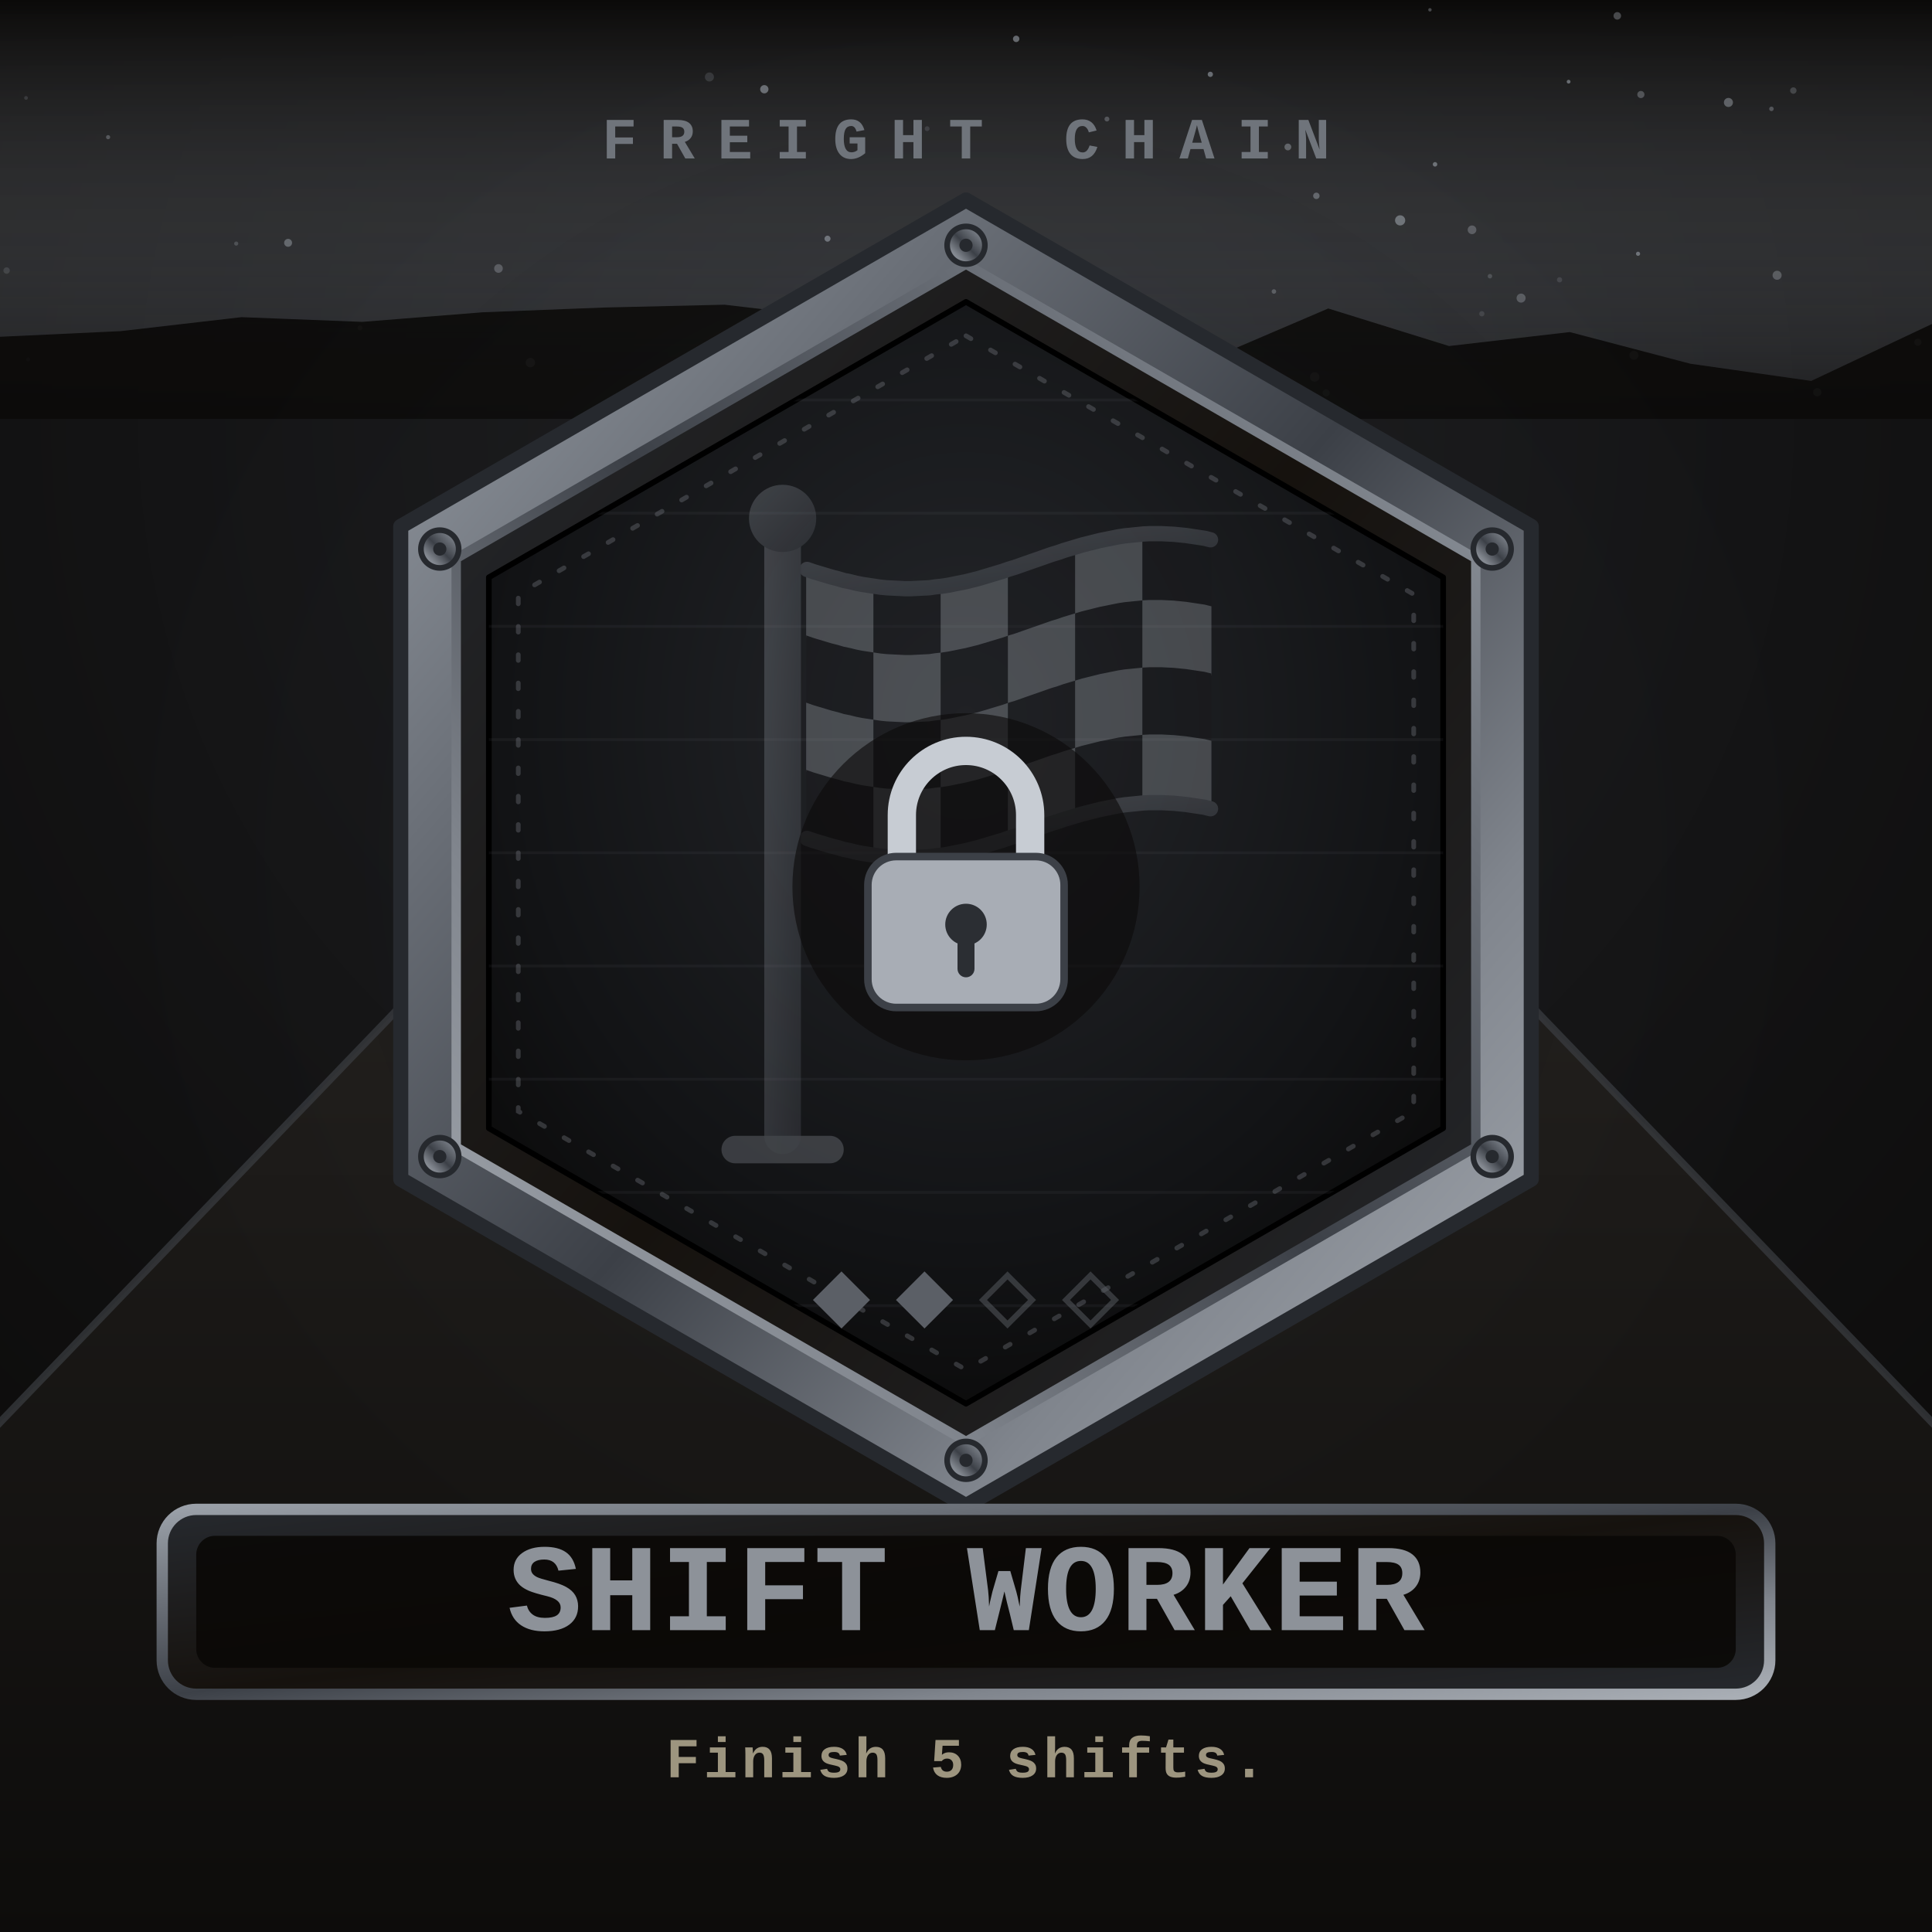
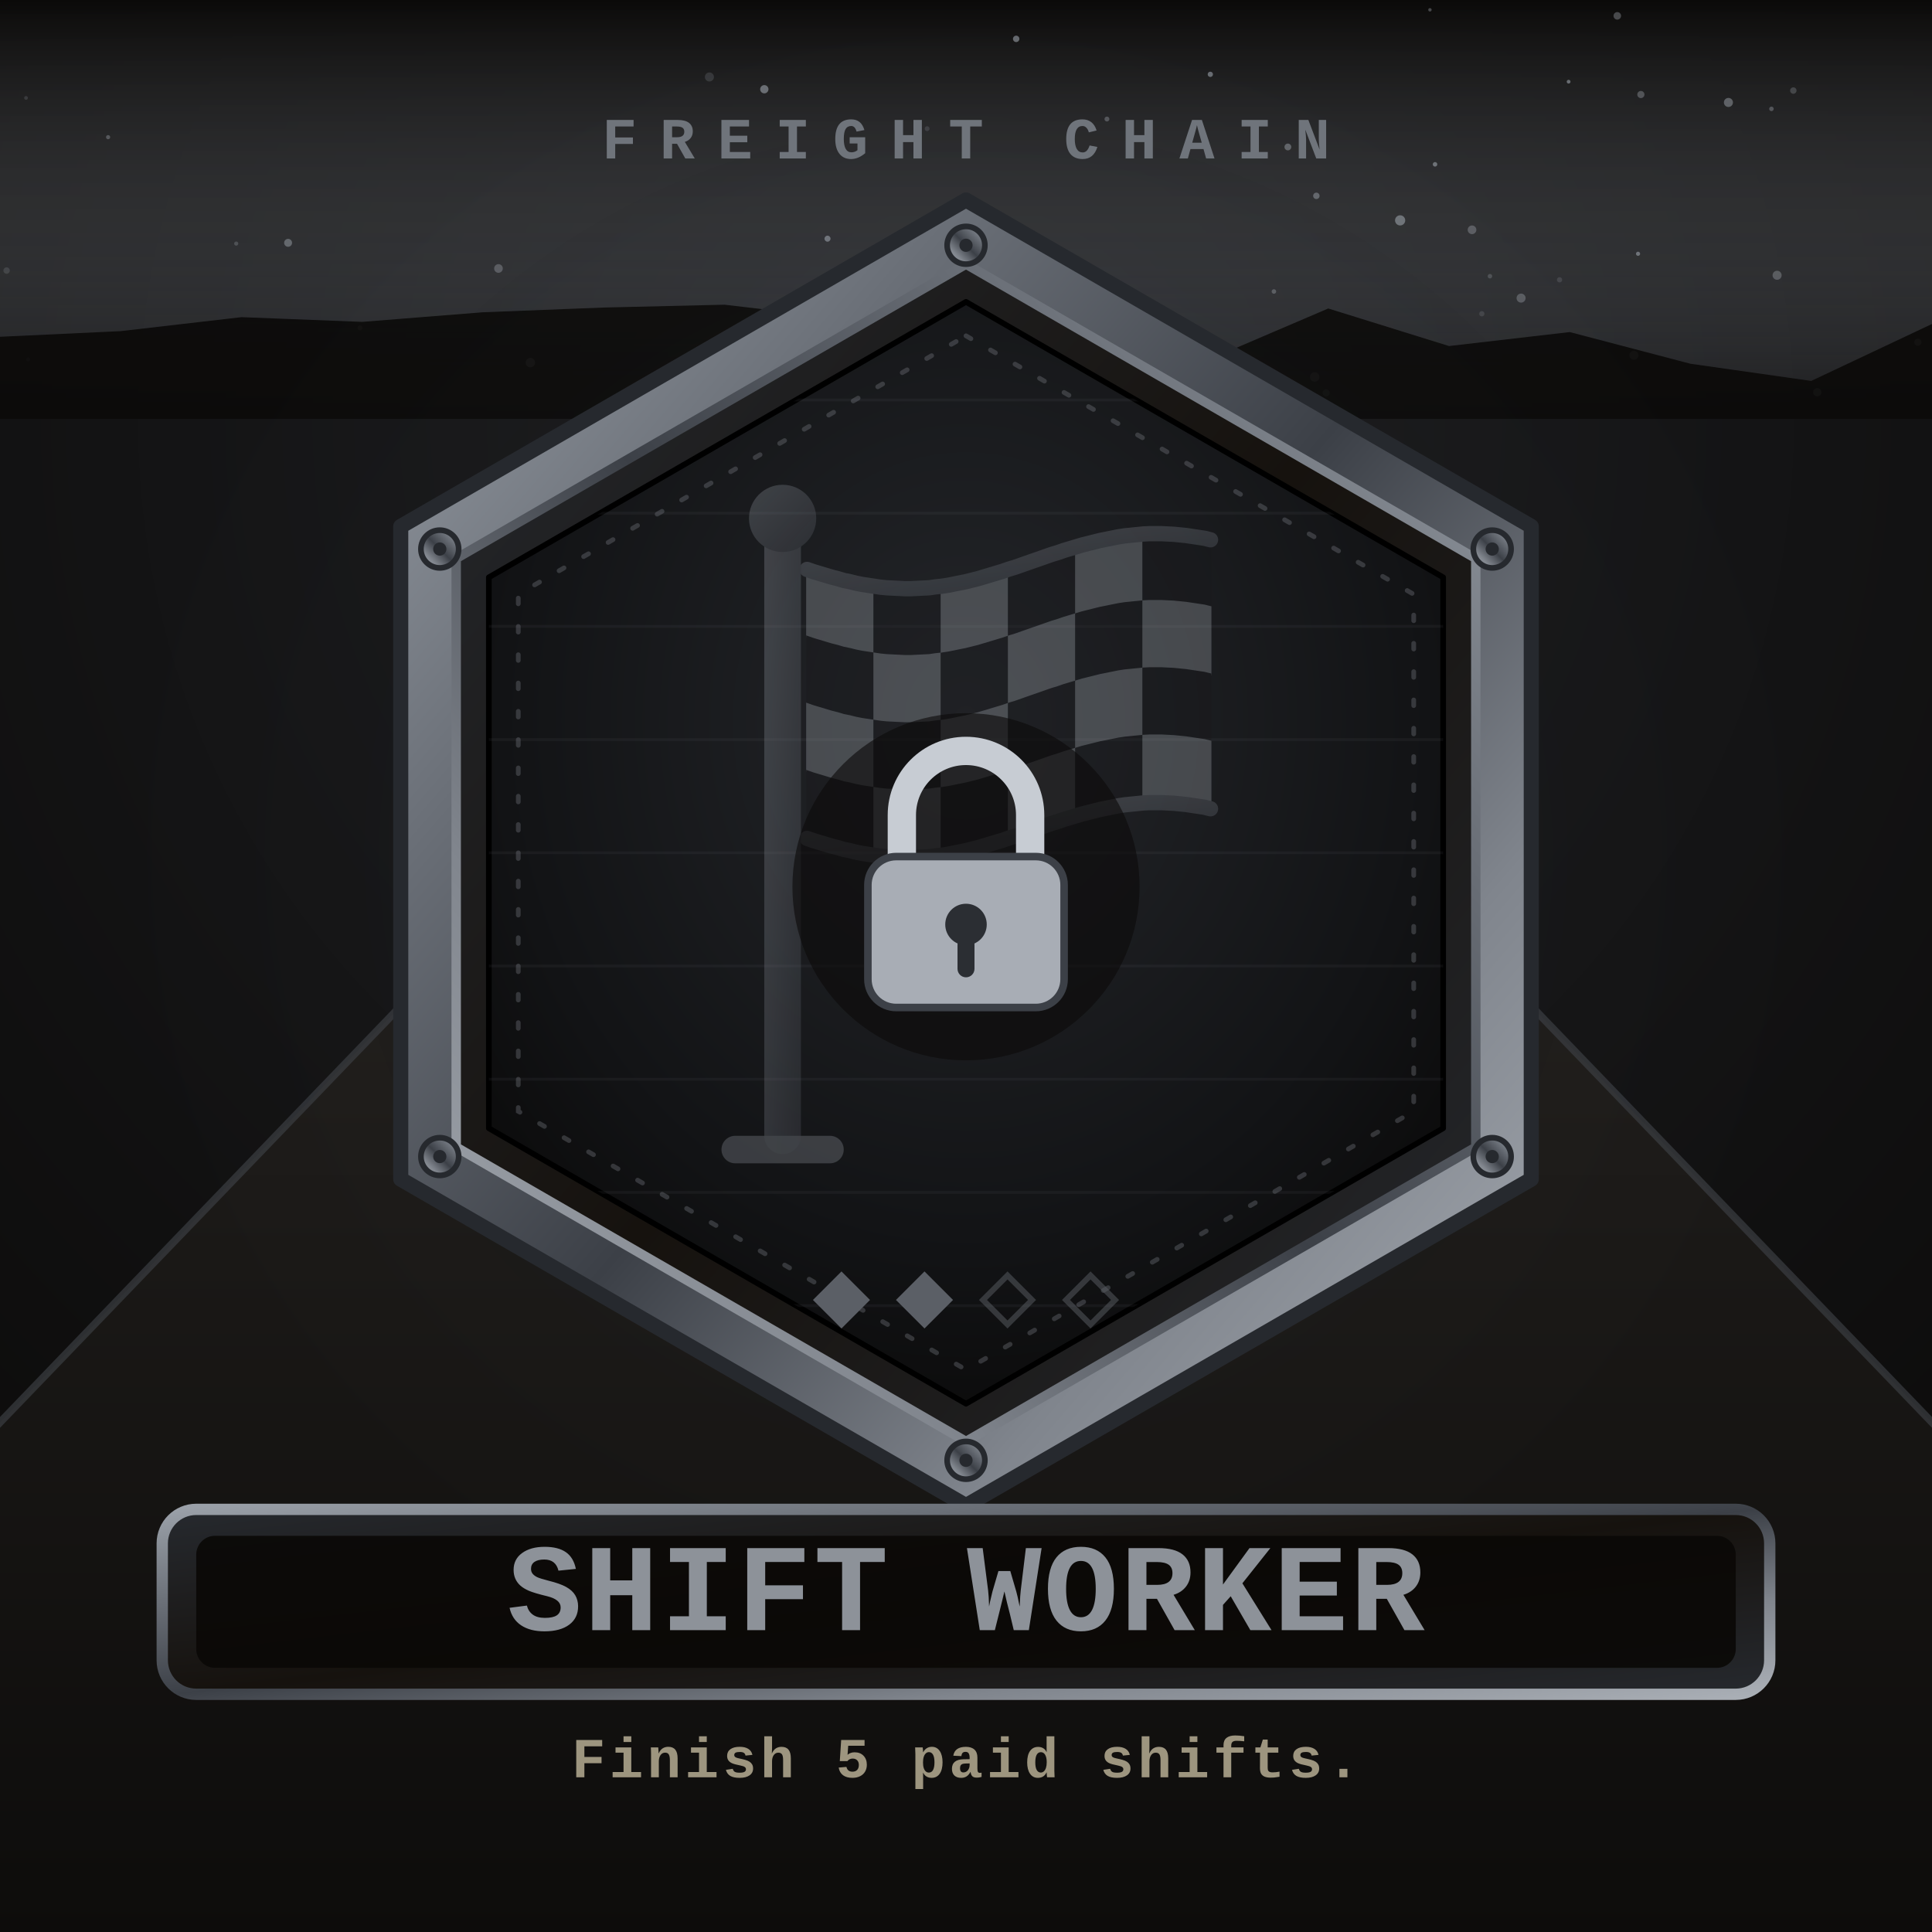
<svg xmlns="http://www.w3.org/2000/svg" width="1024" height="1024" viewBox="0 0 1024 1024" role="img" aria-label="Shift Worker – Freight Chain achievement (locked)">
  <defs>
    <radialGradient id="bg" cx="50%" cy="22%" r="85%">
      <stop offset="0" stop-color="#1c1d20" />
      <stop offset="1" stop-color="#0b0a09" />
    </radialGradient>
    <linearGradient id="sky" x1="0" y1="0" x2="0" y2="1">
      <stop offset="0" stop-color="#0b0a09" />
      <stop offset="1" stop-color="#7b7f86" stop-opacity="0.1" />
    </linearGradient>
    <linearGradient id="road" x1="0" y1="0" x2="0" y2="1">
      <stop offset="0" stop-color="#2a2724" />
      <stop offset="1" stop-color="#0d0c0b" />
    </linearGradient>
    <linearGradient id="rim" x1="0" y1="0" x2="1" y2="1">
      <stop offset="0%" stop-color="#9aa0a8" />
      <stop offset="25%" stop-color="#6a6f77" />
      <stop offset="50%" stop-color="#3c4047" />
      <stop offset="75%" stop-color="#80858d" />
      <stop offset="100%" stop-color="#a9aeb5" />
    </linearGradient>
    <linearGradient id="rimB" x1="1" y1="0" x2="0" y2="1">
      <stop offset="0%" stop-color="#9aa0a8" />
      <stop offset="25%" stop-color="#6a6f77" />
      <stop offset="50%" stop-color="#3c4047" />
      <stop offset="75%" stop-color="#80858d" />
      <stop offset="100%" stop-color="#a9aeb5" />
    </linearGradient>
    <linearGradient id="bevel" x1="0" y1="0" x2="1" y2="1">
      <stop offset="0" stop-color="#26292e" />
      <stop offset=".5" stop-color="#16120e" />
      <stop offset="1" stop-color="#26292e" />
    </linearGradient>
    <radialGradient id="plate" cx="50%" cy="38%" r="75%">
      <stop offset="0" stop-color="#24262a" />
      <stop offset=".65" stop-color="#121315" />
      <stop offset="1" stop-color="#070605" />
    </radialGradient>
    <radialGradient id="halo" cx="50%" cy="50%" r="50%">
      <stop offset="0" stop-color="#7b7f86" stop-opacity="0.06" />
      <stop offset="1" stop-color="#7b7f86" stop-opacity="0" />
    </radialGradient>
    <linearGradient id="ga" x1="0" y1="0" x2="1" y2="1">
      <stop offset="0" stop-color="#8b9099" />
      <stop offset="1" stop-color="#4c5058" />
    </linearGradient>
    <linearGradient id="sheen" x1="0" y1="0" x2="1" y2="1">
      <stop offset="0" stop-color="#fff" stop-opacity="0" />
      <stop offset=".45" stop-color="#fff" stop-opacity="0" />
      <stop offset=".5" stop-color="#fff" stop-opacity="0" />
      <stop offset=".56" stop-color="#fff" stop-opacity="0" />
      <stop offset="1" stop-color="#fff" stop-opacity="0" />
    </linearGradient>
    <filter id="glow" x="-30%" y="-30%" width="160%" height="160%">
      <feGaussianBlur stdDeviation="9" result="b" />
      <feMerge>
        <feMergeNode in="b" />
        <feMergeNode in="SourceGraphic" />
      </feMerge>
    </filter>
  </defs>
  <rect width="1024" height="1024" fill="url(#bg)" />
  <rect width="1024" height="222" fill="url(#sky)" />
  <circle cx="1016.5" cy="181.4" r="1.9" fill="#9aa0a8" opacity="0.5" />
  <circle cx="586.7" cy="63.1" r="1.3" fill="#9aa0a8" opacity="0.4" />
  <circle cx="757.9" cy="5.2" r="0.9" fill="#9aa0a8" opacity="0.4" />
  <circle cx="152.7" cy="128.7" r="2.1" fill="#9aa0a8" opacity="0.5" />
  <circle cx="682.6" cy="77.9" r="1.8" fill="#9aa0a8" opacity="0.5" />
  <circle cx="590.8" cy="157.9" r="1.5" fill="#9aa0a8" opacity="0.5" />
  <circle cx="491.4" cy="68.2" r="1.3" fill="#9aa0a8" opacity="0.2" />
  <circle cx="57.3" cy="72.7" r="1.1" fill="#9aa0a8" opacity="0.4" />
  <circle cx="353.3" cy="69.1" r="1.4" fill="#9aa0a8" opacity="0.5" />
  <circle cx="938.9" cy="57.7" r="1.2" fill="#9aa0a8" opacity="0.4" />
  <circle cx="641.5" cy="39.4" r="1.4" fill="#9aa0a8" opacity="0.6" />
  <circle cx="190.8" cy="173.8" r="1.3" fill="#9aa0a8" opacity="0.4" />
  <circle cx="941.9" cy="145.9" r="2.4" fill="#9aa0a8" opacity="0.4" />
  <circle cx="950.5" cy="48" r="1.7" fill="#9aa0a8" opacity="0.3" />
  <circle cx="857.2" cy="8.4" r="2" fill="#9aa0a8" opacity="0.4" />
  <circle cx="376" cy="40.8" r="2.4" fill="#9aa0a8" opacity="0.2" />
  <circle cx="507.9" cy="208.4" r="2.4" fill="#9aa0a8" opacity="0.2" />
  <circle cx="760.6" cy="87.1" r="1.2" fill="#9aa0a8" opacity="0.6" />
  <circle cx="868.2" cy="134.5" r="1.1" fill="#9aa0a8" opacity="0.6" />
  <circle cx="696.8" cy="199.8" r="2.5" fill="#9aa0a8" opacity="0.5" />
  <circle cx="281.1" cy="192.2" r="2.5" fill="#9aa0a8" opacity="0.6" />
  <circle cx="14.9" cy="190.5" r="1.1" fill="#9aa0a8" opacity="0.3" />
  <circle cx="826.6" cy="148.3" r="1.4" fill="#9aa0a8" opacity="0.2" />
  <circle cx="916.1" cy="54.3" r="2.4" fill="#9aa0a8" opacity="0.5" />
  <circle cx="866" cy="188.3" r="2.4" fill="#9aa0a8" opacity="0.5" />
  <circle cx="405.1" cy="47.3" r="2.2" fill="#9aa0a8" opacity="0.6" />
  <circle cx="322.4" cy="213.7" r="1.4" fill="#9aa0a8" opacity="0.5" />
  <circle cx="789.7" cy="146.4" r="1.2" fill="#9aa0a8" opacity="0.3" />
  <circle cx="697.7" cy="103.8" r="1.7" fill="#9aa0a8" opacity="0.5" />
  <circle cx="675.2" cy="154.5" r="1.2" fill="#9aa0a8" opacity="0.4" />
  <circle cx="785.4" cy="166.3" r="1.4" fill="#9aa0a8" opacity="0.2" />
  <circle cx="125.2" cy="129.1" r="1.1" fill="#9aa0a8" opacity="0.3" />
  <circle cx="479.7" cy="177.4" r="2.3" fill="#9aa0a8" opacity="0.5" />
  <circle cx="742.1" cy="116.8" r="2.7" fill="#9aa0a8" opacity="0.6" />
  <circle cx="806.2" cy="158" r="2.4" fill="#9aa0a8" opacity="0.4" />
  <circle cx="3.5" cy="143.4" r="1.7" fill="#9aa0a8" opacity="0.2" />
  <circle cx="538.6" cy="20.6" r="1.7" fill="#9aa0a8" opacity="0.6" />
  <circle cx="869.7" cy="50.1" r="1.9" fill="#9aa0a8" opacity="0.4" />
  <circle cx="264.2" cy="142.3" r="2.3" fill="#9aa0a8" opacity="0.4" />
  <circle cx="13.8" cy="51.9" r="1" fill="#9aa0a8" opacity="0.2" />
  <circle cx="780.2" cy="121.8" r="2.3" fill="#9aa0a8" opacity="0.4" />
  <circle cx="438.6" cy="126.5" r="1.6" fill="#9aa0a8" opacity="0.6" />
  <circle cx="963.2" cy="207.9" r="2.2" fill="#9aa0a8" opacity="0.5" />
  <circle cx="702.9" cy="208.2" r="1.9" fill="#9aa0a8" opacity="0.4" />
  <circle cx="831.4" cy="43.3" r="1" fill="#9aa0a8" opacity="0.6" />
  <circle cx="496.6" cy="176.4" r="1.6" fill="#9aa0a8" opacity="0.4" />
  <path d="M0 222L0 178.5L64 175.5L128 168.1L192 170.6L256 165.5L320 163L384 161.5L448 169L512 192.7L576 196.2L640 190.9L704 163.5L768 183.4L832 176L896 192.8L960 201.9L1024 171.7L1024 222Z" fill="#0a0908" opacity=".9" />
  <polygon points="512,222 -260,1024 1284,1024" fill="url(#road)" />
  <line x1="512" y1="222" x2="-260" y2="1024" stroke="#3a3d42" stroke-width="4" opacity=".7" />
  <line x1="512" y1="222" x2="1284" y2="1024" stroke="#3a3d42" stroke-width="4" opacity=".7" />
  <polygon points="510.4,222.9 513.6,222.9 514.1,247 509.9,247" fill="#5b5f66" opacity="0.5" />
  <polygon points="508.8,296.6 515.2,296.6 516.4,349.9 507.6,349.9" fill="#5b5f66" opacity="0.5" />
  <polygon points="505.8,428.4 518.2,428.4 519.8,502.4 504.2,502.4" fill="#5b5f66" opacity="0.5" />
  <polygon points="501.9,603.9 522.1,603.9 524.1,695.3 499.9,695.3" fill="#5b5f66" opacity="0.5" />
  <circle cx="512" cy="452" r="470" fill="url(#halo)" />
  <text x="512" y="84" text-anchor="middle" font-family="ui-monospace,'SF Mono',Menlo,Consolas,'Liberation Mono','DejaVu Sans Mono',monospace" font-size="31" font-weight="700" fill="#6f747b" letter-spacing="12">FREIGHT CHAIN</text>
  <polygon points="512,106 811.6,279 811.6,625 512,798 212.4,625 212.4,279" fill="url(#rim)" stroke="#26292e" stroke-width="8" stroke-linejoin="round" />
  <polygon points="512,140 782.2,296 782.2,608 512,764 241.8,608 241.8,296" fill="url(#bevel)" stroke="url(#rimB)" stroke-width="5" stroke-linejoin="round" />
  <polygon points="512,160 764.9,306 764.9,598 512,744 259.1,598 259.1,306" fill="url(#plate)" stroke="#000" stroke-width="3" stroke-linejoin="round" />
  <g stroke="#7b7f86" stroke-width="1.5" opacity="0.08" clip-path="url(#cl)">
    <line x1="212" y1="212" x2="812" y2="212" />
    <line x1="212" y1="272" x2="812" y2="272" />
    <line x1="212" y1="332" x2="812" y2="332" />
    <line x1="212" y1="392" x2="812" y2="392" />
    <line x1="212" y1="452" x2="812" y2="452" />
    <line x1="212" y1="512" x2="812" y2="512" />
    <line x1="212" y1="572" x2="812" y2="572" />
    <line x1="212" y1="632" x2="812" y2="632" />
    <line x1="212" y1="692" x2="812" y2="692" />
  </g>
  <clipPath id="cl">
    <polygon points="512,160 764.9,306 764.9,598 512,744 259.1,598 259.1,306" />
  </clipPath>
  <polygon points="512,178 749.3,315 749.3,589 512,726 274.7,589 274.7,315" fill="none" stroke="#7b7f86" stroke-width="2.5" stroke-dasharray="3 12" stroke-linecap="round" opacity="0.35" />
  <circle cx="512" cy="130" r="10" fill="url(#rimB)" stroke="#26292e" stroke-width="3" />
  <circle cx="512" cy="130" r="3.5" fill="#26292e" />
  <circle cx="790.9" cy="291" r="10" fill="url(#rimB)" stroke="#26292e" stroke-width="3" />
  <circle cx="790.9" cy="291" r="3.5" fill="#26292e" />
  <circle cx="790.9" cy="613" r="10" fill="url(#rimB)" stroke="#26292e" stroke-width="3" />
  <circle cx="790.9" cy="613" r="3.5" fill="#26292e" />
  <circle cx="512" cy="774" r="10" fill="url(#rimB)" stroke="#26292e" stroke-width="3" />
  <circle cx="512" cy="774" r="3.5" fill="#26292e" />
  <circle cx="233.1" cy="613" r="10" fill="url(#rimB)" stroke="#26292e" stroke-width="3" />
  <circle cx="233.1" cy="613" r="3.5" fill="#26292e" />
  <circle cx="233.1" cy="291" r="10" fill="url(#rimB)" stroke="#26292e" stroke-width="3" />
  <circle cx="233.1" cy="291" r="3.5" fill="#26292e" />
  <g transform="translate(512 440) scale(1.62)" opacity=".34">
    <g>
      <polygon points="-52,-85.3 -50,-84.6 -48,-84 -46,-83.4 -44,-82.8 -42,-82.3 -40,-81.7 -38,-81.3 -36,-80.8 -34,-80.4 -32,-80.1 -30,-79.8 -30,-57.8 -32,-58.1 -34,-58.4 -36,-58.8 -38,-59.3 -40,-59.7 -42,-60.3 -44,-60.8 -46,-61.4 -48,-62 -50,-62.6 -52,-63.3" fill="#9aa0a8" stroke="#9aa0a8" stroke-width=".6" />
      <polygon points="-52,-63.3 -50,-62.6 -48,-62 -46,-61.4 -44,-60.8 -42,-60.3 -40,-59.7 -38,-59.3 -36,-58.8 -34,-58.4 -32,-58.1 -30,-57.8 -30,-35.8 -32,-36.1 -34,-36.4 -36,-36.8 -38,-37.3 -40,-37.7 -42,-38.3 -44,-38.8 -46,-39.4 -48,-40 -50,-40.6 -52,-41.3" fill="#17181a" stroke="#17181a" stroke-width=".6" />
      <polygon points="-52,-41.3 -50,-40.6 -48,-40 -46,-39.4 -44,-38.8 -42,-38.3 -40,-37.7 -38,-37.3 -36,-36.8 -34,-36.4 -32,-36.1 -30,-35.8 -30,-13.8 -32,-14.1 -34,-14.4 -36,-14.8 -38,-15.3 -40,-15.7 -42,-16.3 -44,-16.8 -46,-17.4 -48,-18 -50,-18.6 -52,-19.3" fill="#9aa0a8" stroke="#9aa0a8" stroke-width=".6" />
      <polygon points="-52,-19.3 -50,-18.6 -48,-18 -46,-17.4 -44,-16.8 -42,-16.3 -40,-15.7 -38,-15.3 -36,-14.8 -34,-14.4 -32,-14.1 -30,-13.8 -30,8.2 -32,7.9 -34,7.6 -36,7.2 -38,6.7 -40,6.3 -42,5.7 -44,5.2 -46,4.6 -48,4 -50,3.4 -52,2.7" fill="#17181a" stroke="#17181a" stroke-width=".6" />
      <polygon points="-30,-79.8 -28,-79.5 -26,-79.3 -24,-79.2 -22,-79.1 -20,-79 -18,-79 -16,-79.1 -14,-79.2 -12,-79.3 -10,-79.6 -8,-79.8 -8,-57.8 -10,-57.6 -12,-57.3 -14,-57.2 -16,-57.1 -18,-57 -20,-57 -22,-57.1 -24,-57.2 -26,-57.3 -28,-57.5 -30,-57.8" fill="#17181a" stroke="#17181a" stroke-width=".6" />
      <polygon points="-30,-57.8 -28,-57.5 -26,-57.3 -24,-57.2 -22,-57.1 -20,-57 -18,-57 -16,-57.1 -14,-57.2 -12,-57.3 -10,-57.6 -8,-57.8 -8,-35.8 -10,-35.6 -12,-35.3 -14,-35.2 -16,-35.1 -18,-35 -20,-35 -22,-35.1 -24,-35.2 -26,-35.3 -28,-35.5 -30,-35.8" fill="#9aa0a8" stroke="#9aa0a8" stroke-width=".6" />
      <polygon points="-30,-35.8 -28,-35.5 -26,-35.3 -24,-35.2 -22,-35.1 -20,-35 -18,-35 -16,-35.1 -14,-35.2 -12,-35.3 -10,-35.6 -8,-35.8 -8,-13.8 -10,-13.6 -12,-13.3 -14,-13.2 -16,-13.1 -18,-13 -20,-13 -22,-13.1 -24,-13.2 -26,-13.3 -28,-13.5 -30,-13.8" fill="#17181a" stroke="#17181a" stroke-width=".6" />
      <polygon points="-30,-13.8 -28,-13.5 -26,-13.3 -24,-13.2 -22,-13.1 -20,-13 -18,-13 -16,-13.1 -14,-13.2 -12,-13.3 -10,-13.6 -8,-13.8 -8,8.2 -10,8.4 -12,8.7 -14,8.8 -16,8.9 -18,9 -20,9 -22,8.9 -24,8.8 -26,8.7 -28,8.5 -30,8.2" fill="#9aa0a8" stroke="#9aa0a8" stroke-width=".6" />
      <polygon points="-8,-79.8 -6,-80.1 -4,-80.5 -2,-80.9 0,-81.3 2,-81.8 4,-82.3 6,-82.9 8,-83.5 10,-84.1 12,-84.7 14,-85.4 14,-63.4 12,-62.7 10,-62.1 8,-61.5 6,-60.9 4,-60.3 2,-59.8 0,-59.3 -2,-58.9 -4,-58.5 -6,-58.1 -8,-57.8" fill="#9aa0a8" stroke="#9aa0a8" stroke-width=".6" />
      <polygon points="-8,-57.8 -6,-58.1 -4,-58.5 -2,-58.9 0,-59.3 2,-59.8 4,-60.3 6,-60.9 8,-61.5 10,-62.1 12,-62.7 14,-63.4 14,-41.4 12,-40.7 10,-40.1 8,-39.5 6,-38.9 4,-38.3 2,-37.8 0,-37.3 -2,-36.9 -4,-36.5 -6,-36.1 -8,-35.8" fill="#17181a" stroke="#17181a" stroke-width=".6" />
      <polygon points="-8,-35.8 -6,-36.1 -4,-36.5 -2,-36.9 0,-37.3 2,-37.8 4,-38.3 6,-38.9 8,-39.5 10,-40.1 12,-40.7 14,-41.4 14,-19.4 12,-18.7 10,-18.1 8,-17.5 6,-16.9 4,-16.3 2,-15.8 0,-15.3 -2,-14.9 -4,-14.5 -6,-14.1 -8,-13.8" fill="#9aa0a8" stroke="#9aa0a8" stroke-width=".6" />
      <polygon points="-8,-13.8 -6,-14.1 -4,-14.5 -2,-14.9 0,-15.3 2,-15.8 4,-16.3 6,-16.9 8,-17.5 10,-18.1 12,-18.7 14,-19.4 14,2.6 12,3.3 10,3.9 8,4.5 6,5.1 4,5.7 2,6.2 0,6.7 -2,7.1 -4,7.5 -6,7.9 -8,8.2" fill="#17181a" stroke="#17181a" stroke-width=".6" />
      <polygon points="14,-85.4 16,-86 18,-86.7 20,-87.4 22,-88.1 24,-88.8 26,-89.5 28,-90.2 30,-90.8 32,-91.5 34,-92.1 36,-92.7 36,-70.7 34,-70.1 32,-69.5 30,-68.8 28,-68.2 26,-67.5 24,-66.8 22,-66.1 20,-65.4 18,-64.7 16,-64 14,-63.4" fill="#17181a" stroke="#17181a" stroke-width=".6" />
      <polygon points="14,-63.4 16,-64 18,-64.7 20,-65.4 22,-66.1 24,-66.8 26,-67.5 28,-68.2 30,-68.8 32,-69.5 34,-70.1 36,-70.7 36,-48.7 34,-48.1 32,-47.5 30,-46.8 28,-46.2 26,-45.5 24,-44.8 22,-44.1 20,-43.4 18,-42.7 16,-42 14,-41.4" fill="#9aa0a8" stroke="#9aa0a8" stroke-width=".6" />
      <polygon points="14,-41.4 16,-42 18,-42.7 20,-43.4 22,-44.1 24,-44.8 26,-45.5 28,-46.2 30,-46.8 32,-47.5 34,-48.1 36,-48.7 36,-26.7 34,-26.1 32,-25.5 30,-24.8 28,-24.2 26,-23.5 24,-22.8 22,-22.1 20,-21.4 18,-20.7 16,-20 14,-19.4" fill="#17181a" stroke="#17181a" stroke-width=".6" />
      <polygon points="14,-19.4 16,-20 18,-20.7 20,-21.4 22,-22.1 24,-22.8 26,-23.5 28,-24.2 30,-24.8 32,-25.5 34,-26.1 36,-26.7 36,-4.7 34,-4.1 32,-3.5 30,-2.8 28,-2.2 26,-1.5 24,-0.8 22,-0.1 20,0.6 18,1.3 16,2 14,2.6" fill="#9aa0a8" stroke="#9aa0a8" stroke-width=".6" />
      <polygon points="36,-92.7 38,-93.3 40,-93.8 42,-94.3 44,-94.8 46,-95.2 48,-95.6 50,-96 52,-96.3 54,-96.5 56,-96.7 58,-96.9 58,-74.9 56,-74.7 54,-74.5 52,-74.3 50,-74 48,-73.6 46,-73.2 44,-72.8 42,-72.3 40,-71.8 38,-71.3 36,-70.7" fill="#9aa0a8" stroke="#9aa0a8" stroke-width=".6" />
      <polygon points="36,-70.7 38,-71.3 40,-71.8 42,-72.3 44,-72.8 46,-73.2 48,-73.6 50,-74 52,-74.3 54,-74.5 56,-74.7 58,-74.9 58,-52.9 56,-52.7 54,-52.5 52,-52.3 50,-52 48,-51.6 46,-51.2 44,-50.8 42,-50.3 40,-49.8 38,-49.3 36,-48.7" fill="#17181a" stroke="#17181a" stroke-width=".6" />
      <polygon points="36,-48.7 38,-49.3 40,-49.8 42,-50.3 44,-50.8 46,-51.2 48,-51.6 50,-52 52,-52.3 54,-52.5 56,-52.7 58,-52.9 58,-30.9 56,-30.7 54,-30.5 52,-30.3 50,-30 48,-29.6 46,-29.2 44,-28.8 42,-28.3 40,-27.8 38,-27.3 36,-26.7" fill="#9aa0a8" stroke="#9aa0a8" stroke-width=".6" />
      <polygon points="36,-26.7 38,-27.3 40,-27.8 42,-28.3 44,-28.8 46,-29.2 48,-29.6 50,-30 52,-30.3 54,-30.5 56,-30.7 58,-30.9 58,-8.9 56,-8.7 54,-8.5 52,-8.3 50,-8 48,-7.6 46,-7.2 44,-6.8 42,-6.3 40,-5.8 38,-5.3 36,-4.7" fill="#17181a" stroke="#17181a" stroke-width=".6" />
      <polygon points="58,-96.9 60,-97 62,-97 64,-97 66,-96.9 68,-96.8 70,-96.6 72,-96.4 74,-96.1 76,-95.8 78,-95.5 80,-95 80,-73 78,-73.5 76,-73.8 74,-74.1 72,-74.4 70,-74.6 68,-74.8 66,-74.9 64,-75 62,-75 60,-75 58,-74.9" fill="#17181a" stroke="#17181a" stroke-width=".6" />
      <polygon points="58,-74.9 60,-75 62,-75 64,-75 66,-74.9 68,-74.8 70,-74.6 72,-74.4 74,-74.1 76,-73.8 78,-73.5 80,-73 80,-51 78,-51.5 76,-51.8 74,-52.1 72,-52.4 70,-52.6 68,-52.8 66,-52.9 64,-53 62,-53 60,-53 58,-52.9" fill="#9aa0a8" stroke="#9aa0a8" stroke-width=".6" />
      <polygon points="58,-52.9 60,-53 62,-53 64,-53 66,-52.9 68,-52.8 70,-52.6 72,-52.4 74,-52.1 76,-51.8 78,-51.5 80,-51 80,-29 78,-29.5 76,-29.8 74,-30.1 72,-30.4 70,-30.6 68,-30.8 66,-30.9 64,-31 62,-31 60,-31 58,-30.9" fill="#17181a" stroke="#17181a" stroke-width=".6" />
      <polygon points="58,-30.9 60,-31 62,-31 64,-31 66,-30.9 68,-30.8 70,-30.6 72,-30.4 74,-30.1 76,-29.8 78,-29.5 80,-29 80,-7 78,-7.5 76,-7.8 74,-8.1 72,-8.4 70,-8.6 68,-8.8 66,-8.9 64,-9 62,-9 60,-9 58,-8.9" fill="#9aa0a8" stroke="#9aa0a8" stroke-width=".6" />
      <polyline points="-52,-85.3 -50,-84.6 -48,-84 -46,-83.4 -44,-82.8 -42,-82.3 -40,-81.7 -38,-81.3 -36,-80.8 -34,-80.4 -32,-80.1 -30,-79.8 -28,-79.5 -26,-79.3 -24,-79.2 -22,-79.1 -20,-79 -18,-79 -16,-79.1 -14,-79.2 -12,-79.3 -10,-79.6 -8,-79.8 -6,-80.1 -4,-80.5 -2,-80.9 0,-81.3 2,-81.8 4,-82.3 6,-82.9 8,-83.5 10,-84.1 12,-84.7 14,-85.4 16,-86 18,-86.7 20,-87.4 22,-88.1 24,-88.8 26,-89.5 28,-90.2 30,-90.8 32,-91.5 34,-92.1 36,-92.7 38,-93.3 40,-93.8 42,-94.3 44,-94.8 46,-95.2 48,-95.6 50,-96 52,-96.3 54,-96.5 56,-96.7 58,-96.9 60,-97 62,-97 64,-97 66,-96.9 68,-96.8 70,-96.6 72,-96.4 74,-96.1 76,-95.8 78,-95.5 80,-95" fill="none" stroke="url(#ga)" stroke-width="5" stroke-linecap="round" stroke-linejoin="round" />
      <polyline points="-52,2.7 -50,3.4 -48,4 -46,4.6 -44,5.2 -42,5.7 -40,6.3 -38,6.7 -36,7.2 -34,7.6 -32,7.9 -30,8.2 -28,8.5 -26,8.7 -24,8.8 -22,8.9 -20,9 -18,9 -16,8.9 -14,8.8 -12,8.7 -10,8.4 -8,8.2 -6,7.9 -4,7.5 -2,7.1 0,6.7 2,6.2 4,5.7 6,5.1 8,4.5 10,3.9 12,3.3 14,2.6 16,2 18,1.3 20,0.6 22,-0.1 24,-0.8 26,-1.5 28,-2.2 30,-2.8 32,-3.5 34,-4.1 36,-4.7 38,-5.3 40,-5.8 42,-6.3 44,-6.8 46,-7.2 48,-7.6 50,-8 52,-8.3 54,-8.5 56,-8.7 58,-8.9 60,-9 62,-9 64,-9 66,-8.9 68,-8.8 70,-8.6 72,-8.4 74,-8.1 76,-7.8 78,-7.5 80,-7" fill="none" stroke="url(#ga)" stroke-width="5" stroke-linecap="round" stroke-linejoin="round" />
      <rect x="-66" y="-100" width="12" height="206" rx="6" fill="url(#ga)" />
      <circle cx="-60" cy="-102" r="11" fill="url(#ga)" />
      <rect x="-80" y="100" width="40" height="9" rx="4.5" fill="#9aa0a8" opacity=".85" />
    </g>
  </g>
  <g transform="translate(512 470)">
    <circle r="92" fill="#0b0a09" opacity=".62" />
    <path d="M-34 -14V-38A34 34 0 0 1 34 -38V-14" fill="none" stroke="#c7ccd3" stroke-width="15" stroke-linecap="round" />
    <rect x="-52" y="-16" width="104" height="80" rx="15" fill="#a8adb5" />
    <rect x="-52" y="-16" width="104" height="80" rx="15" fill="none" stroke="#3c4047" stroke-width="4" />
    <circle cy="20" r="11" fill="#2b2e33" />
    <rect x="-4.5" y="26" width="9" height="22" rx="4.5" fill="#2b2e33" />
  </g>
  <polygon points="446,676 459,689 446,702 433,689" fill="#5b5f66" stroke="#5b5f66" stroke-width="3" opacity="1" />
  <polygon points="490,676 503,689 490,702 477,689" fill="#5b5f66" stroke="#5b5f66" stroke-width="3" opacity="1" />
  <polygon points="534,676 547,689 534,702 521,689" fill="none" stroke="#5b5f66" stroke-width="3" opacity="0.5" />
  <polygon points="578,676 591,689 578,702 565,689" fill="none" stroke="#5b5f66" stroke-width="3" opacity="0.5" />
  <polygon points="512,106 811.6,279 811.6,625 512,798 212.4,625 212.4,279" fill="url(#sheen)" stroke="none" />
  <rect x="86" y="800" width="852" height="98" rx="18" fill="url(#bevel)" stroke="url(#rim)" stroke-width="6" />
  <rect x="104" y="814" width="816" height="70" rx="10" fill="#0a0806" opacity=".9" />
  <text x="512" y="864" text-anchor="middle" font-family="ui-monospace,'SF Mono',Menlo,Consolas,'Liberation Mono','DejaVu Sans Mono',monospace" font-size="66" font-weight="800" fill="#8d9299" letter-spacing="1">SHIFT WORKER</text>
  <text x="512" y="942" text-anchor="middle" font-family="ui-monospace,'SF Mono',Menlo,Consolas,'Liberation Mono','DejaVu Sans Mono',monospace" font-size="30" font-weight="700" fill="#9d957f" letter-spacing="2">
-     <tspan x="512" dy="0">Finish 5 shifts.</tspan>
+     <tspan x="512" dy="0">Finish 5 paid shifts.</tspan>
  </text>
</svg>
